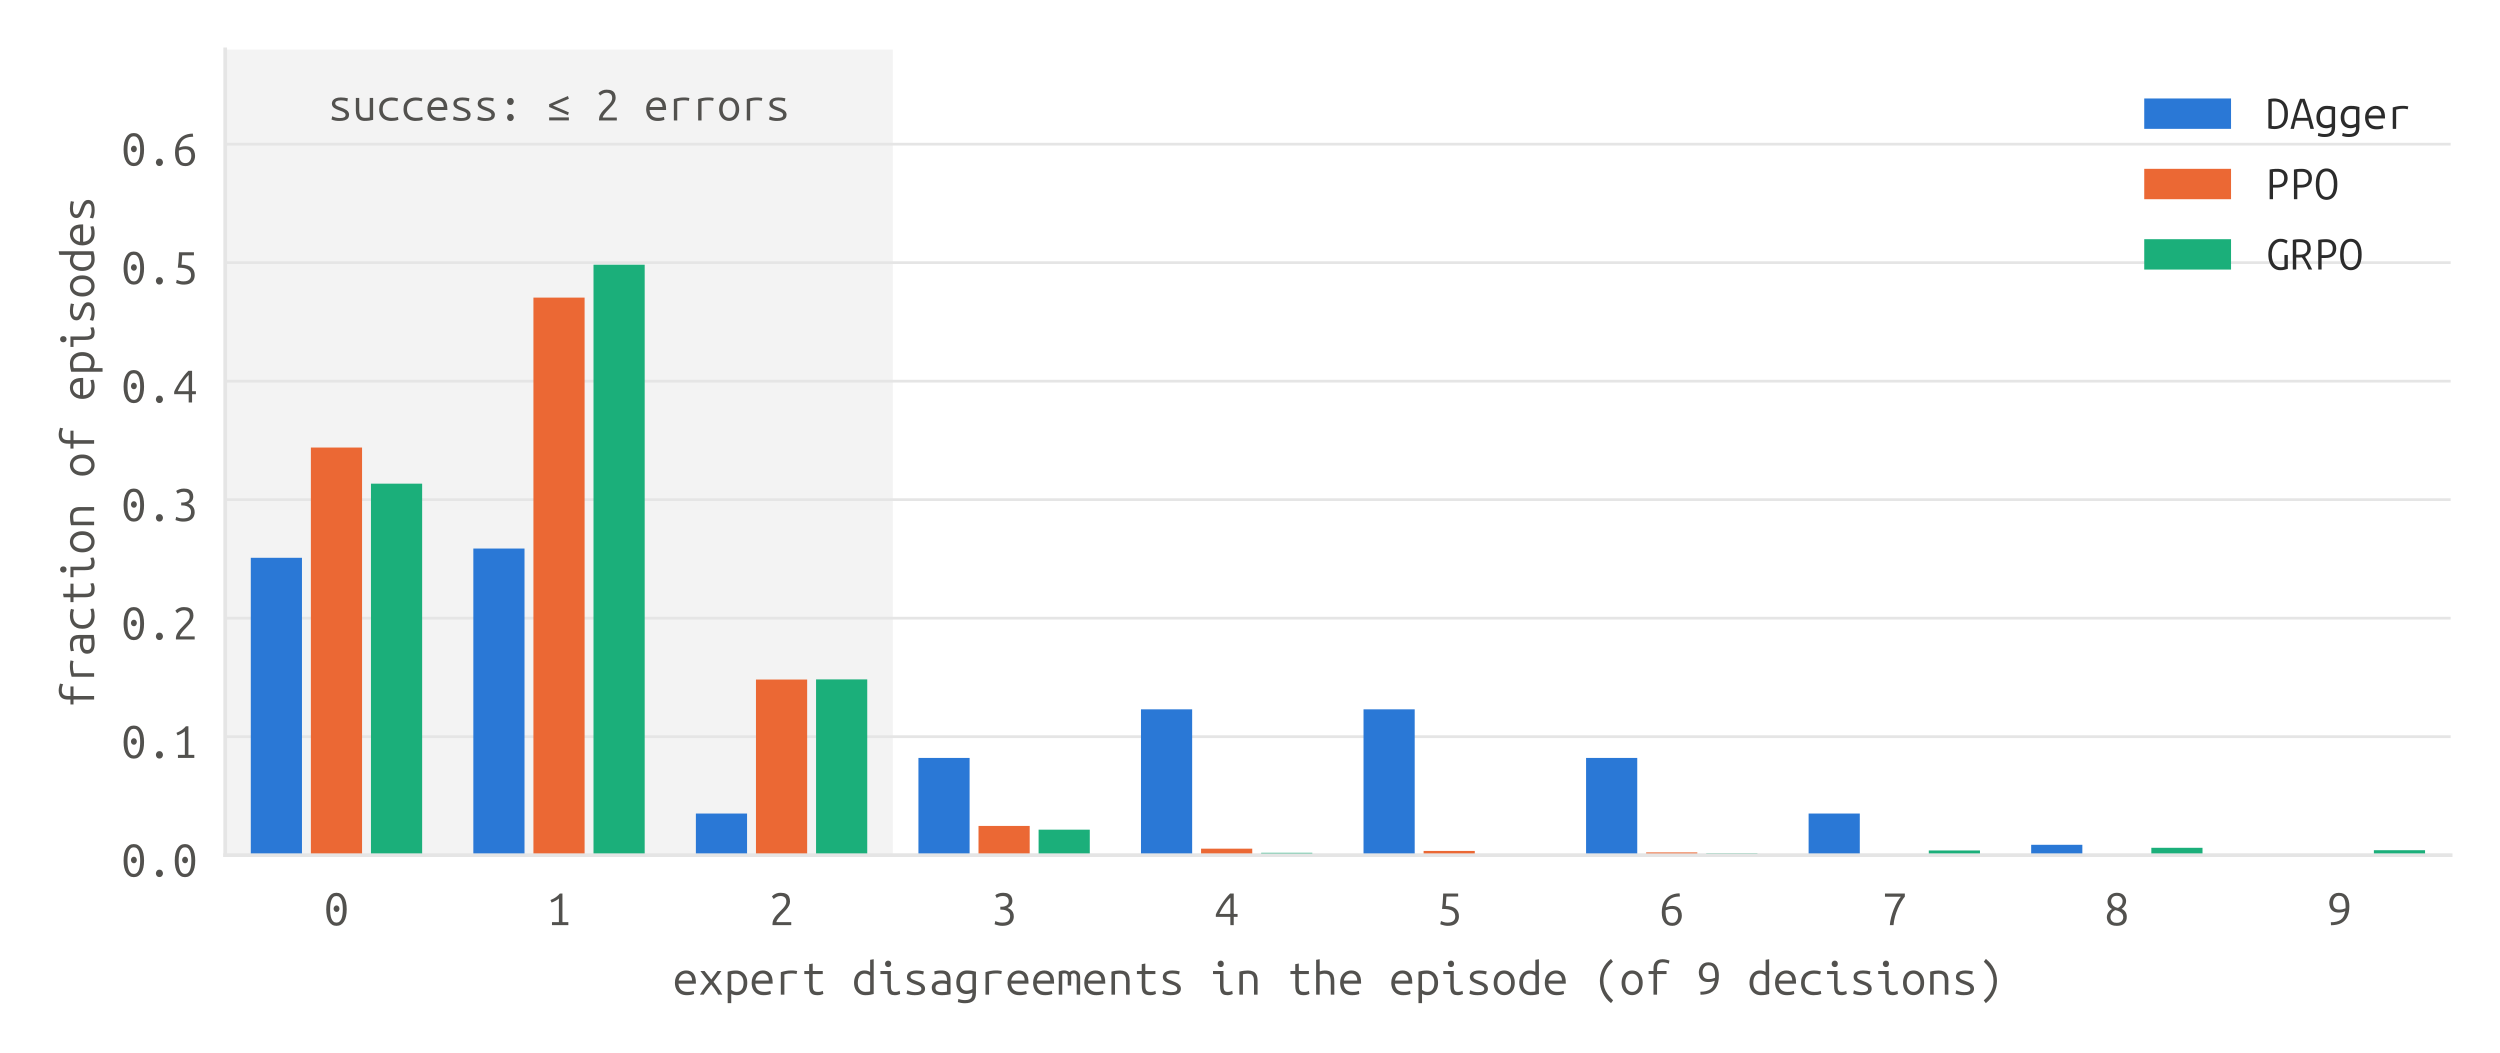
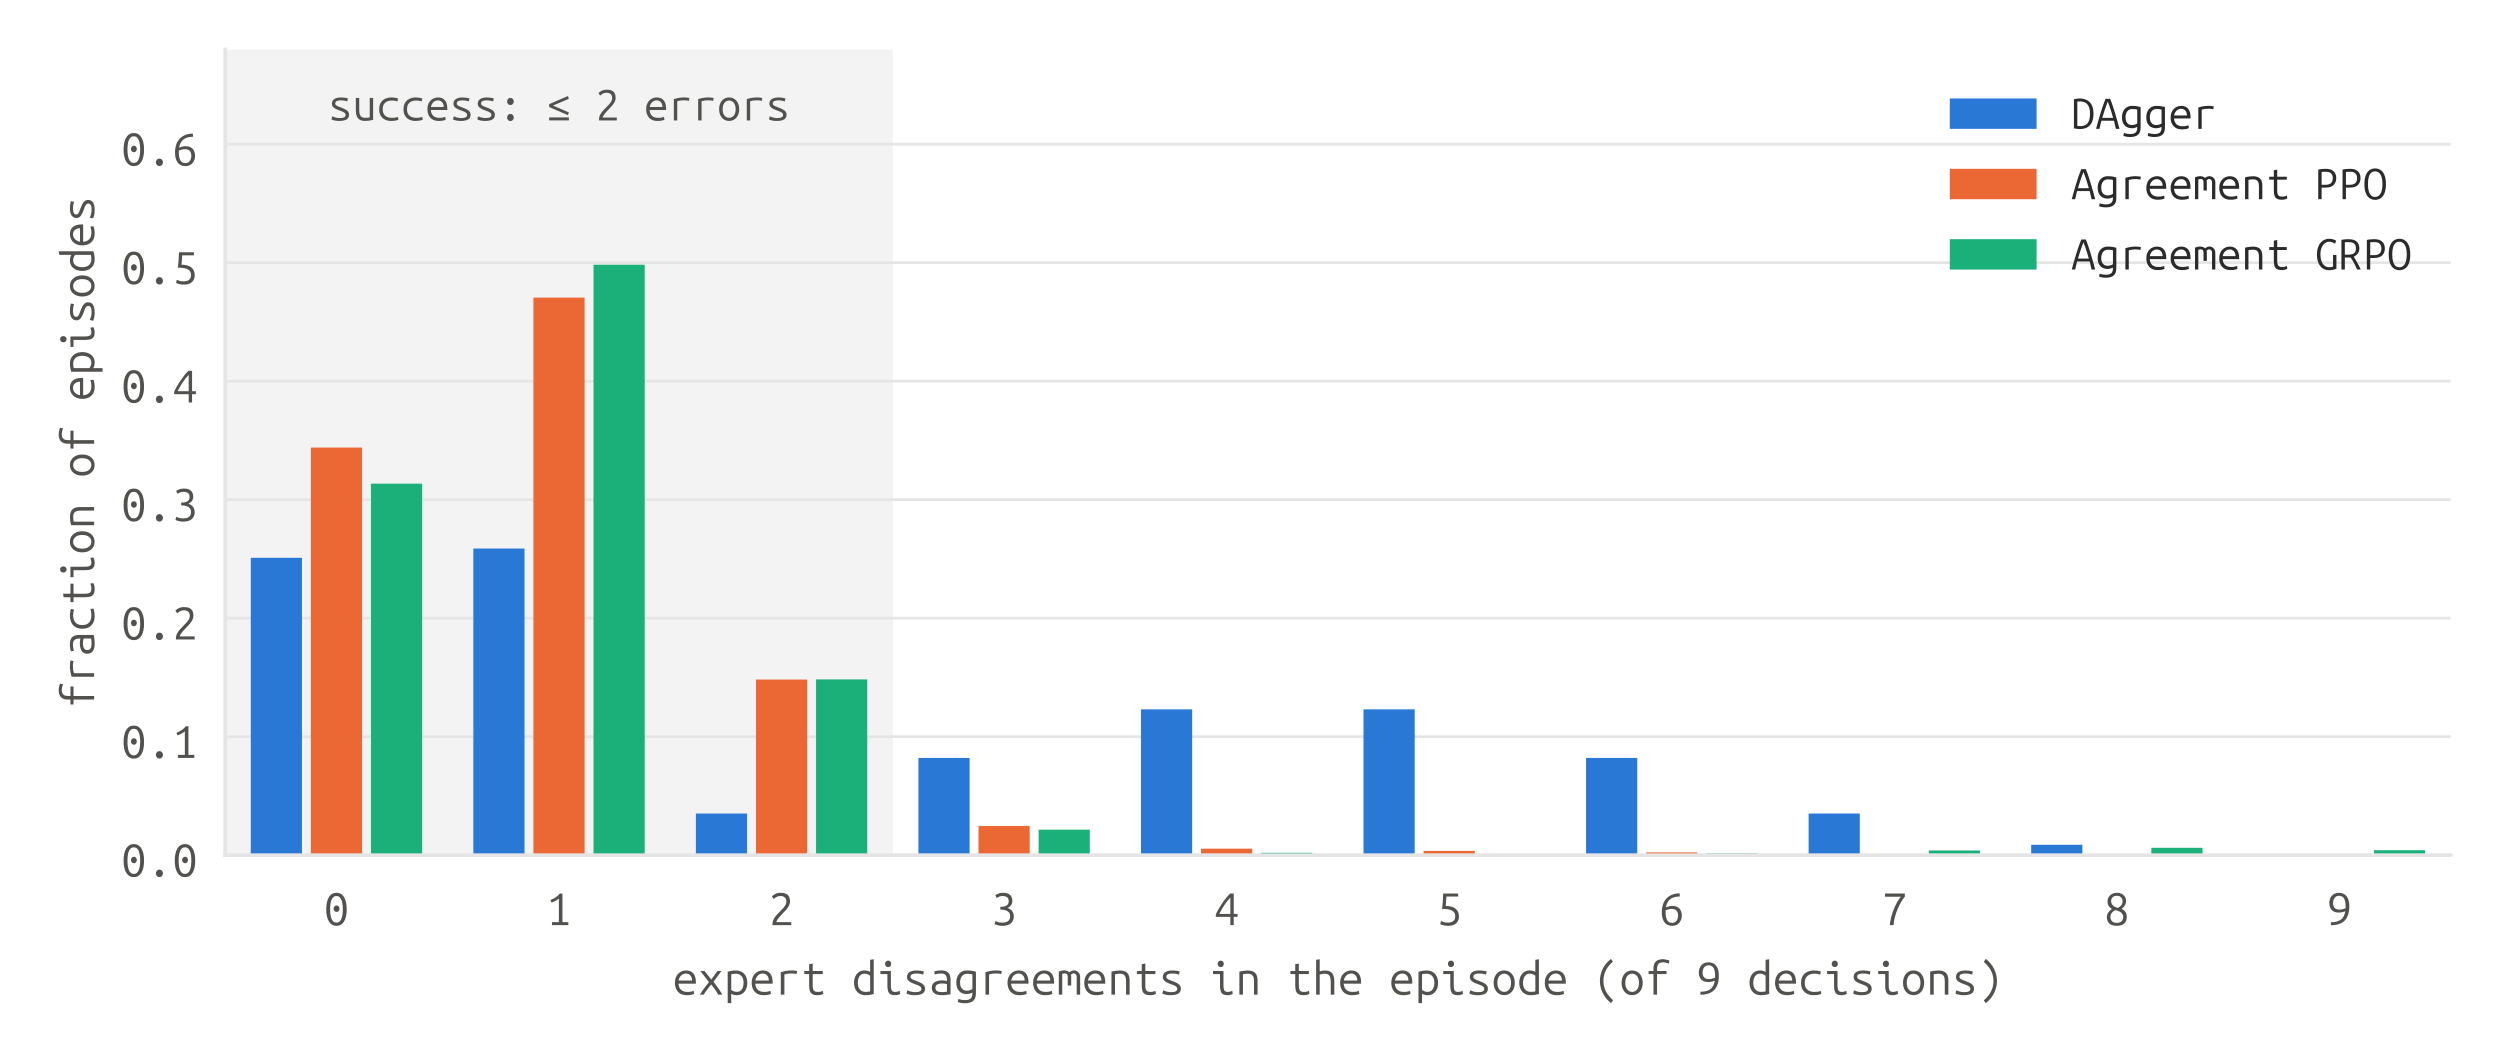
<svg xmlns="http://www.w3.org/2000/svg" xmlns:xlink="http://www.w3.org/1999/xlink" width="547.2pt" height="230.4pt" viewBox="0 0 547.2 230.4" version="1.1">
  <defs>
    <style type="text/css">*{stroke-linejoin: round; stroke-linecap: butt}</style>
  </defs>
  <g id="figure_1">
    <g id="patch_1">
      <path d="M 0 230.4  L 547.2 230.4  L 547.2 0  L 0 0  L 0 230.4  z " style="fill: none; opacity: 0" />
    </g>
    <g id="axes_1">
      <g id="patch_2">
        <path d="M 49.29 187.18  L 536.4 187.18  L 536.4 10.8  L 49.29 10.8  L 49.29 187.18  z " style="fill: none" />
      </g>
      <g id="patch_3">
        <path d="M 49.29 187.18  L 195.423 187.18  L 195.423 10.8  L 49.29 10.8  z " clip-path="url(#pb70eb3959d)" style="fill: #e5e5e5; opacity: 0.45" />
      </g>
      <g id="matplotlib.axis_1">
        <g id="xtick_1">
          <g id="line2d_1" />
          <g id="text_1">
            <g style="fill: #52514e" transform="translate(70.8455 202.5) scale(0.1 -0.1)">
              <defs>
                <path id="UbuntuMono-Regular-13" d="M 1792 -96  Q 1120 -96 739 512  Q 358 1120 358 2221  Q 358 3322 736 3930  Q 1114 4538 1792 4538  Q 2477 4538 2851 3930  Q 3226 3322 3226 2221  Q 3226 1120 2851 512  Q 2477 -96 1792 -96  z M 1792 358  Q 2054 358 2227 512  Q 2400 666 2499 928  Q 2598 1190 2640 1526  Q 2682 1862 2682 2221  Q 2682 2586 2640 2918  Q 2598 3251 2499 3513  Q 2400 3776 2227 3929  Q 2054 4083 1792 4083  Q 1530 4083 1357 3929  Q 1184 3776 1085 3513  Q 986 3251 944 2918  Q 902 2586 902 2221  Q 902 1862 944 1526  Q 986 1190 1085 928  Q 1184 666 1357 512  Q 1530 358 1792 358  z M 1805 1850  Q 1626 1850 1507 1987  Q 1389 2125 1389 2304  Q 1389 2483 1507 2624  Q 1626 2765 1805 2765  Q 1990 2765 2102 2624  Q 2214 2483 2214 2304  Q 2214 2125 2102 1987  Q 1990 1850 1805 1850  z " transform="scale(0.015625)" />
              </defs>
              <use xlink:href="#UbuntuMono-Regular-13" />
            </g>
          </g>
        </g>
        <g id="xtick_2">
          <g id="line2d_2" />
          <g id="text_2">
            <g style="fill: #52514e" transform="translate(119.5565 202.5) scale(0.1 -0.1)">
              <defs>
                <path id="UbuntuMono-Regular-14" d="M 806 0  L 806 429  L 1773 429  L 1773 3731  Q 1632 3590 1341 3430  Q 1050 3270 749 3162  L 595 3520  Q 845 3616 1069 3741  Q 1293 3866 1504 4035  Q 1715 4205 1914 4435  L 2272 4435  L 2272 429  L 3098 429  L 3098 0  L 806 0  z " transform="scale(0.015625)" />
              </defs>
              <use xlink:href="#UbuntuMono-Regular-14" />
            </g>
          </g>
        </g>
        <g id="xtick_3">
          <g id="line2d_3" />
          <g id="text_3">
            <g style="fill: #52514e" transform="translate(168.2675 202.5) scale(0.1 -0.1)">
              <defs>
                <path id="UbuntuMono-Regular-15" d="M 525 0  Q 525 32 521 48  Q 518 64 518 102  Q 518 499 684 825  Q 851 1152 1110 1433  Q 1370 1715 1632 1978  Q 1850 2195 2038 2403  Q 2227 2611 2345 2832  Q 2464 3053 2464 3309  Q 2464 3725 2227 3904  Q 1990 4083 1658 4083  Q 1376 4083 1171 3987  Q 966 3891 848 3792  Q 730 3693 691 3667  L 442 4026  Q 486 4083 643 4208  Q 800 4333 1053 4435  Q 1306 4538 1632 4538  Q 2125 4538 2419 4394  Q 2714 4250 2845 3978  Q 2976 3706 2976 3315  Q 2976 3014 2825 2726  Q 2675 2438 2435 2163  Q 2195 1888 1933 1619  Q 1818 1504 1667 1344  Q 1517 1184 1382 1014  Q 1248 845 1158 691  Q 1069 538 1069 429  L 3149 429  L 3149 0  L 525 0  z " transform="scale(0.015625)" />
              </defs>
              <use xlink:href="#UbuntuMono-Regular-15" />
            </g>
          </g>
        </g>
        <g id="xtick_4">
          <g id="line2d_4" />
          <g id="text_4">
            <g style="fill: #52514e" transform="translate(216.9785 202.5) scale(0.1 -0.1)">
              <defs>
                <path id="UbuntuMono-Regular-16" d="M 1530 -96  Q 1306 -96 1078 -51  Q 851 -6 684 48  Q 518 102 461 128  L 557 576  Q 666 531 909 444  Q 1152 358 1517 358  Q 2125 358 2381 595  Q 2637 832 2637 1242  Q 2637 1594 2454 1798  Q 2272 2003 1984 2089  Q 1696 2176 1376 2176  L 1261 2176  L 1261 2579  L 1434 2579  Q 1658 2579 1891 2643  Q 2125 2707 2281 2876  Q 2438 3046 2438 3366  Q 2438 3635 2323 3792  Q 2208 3949 2019 4016  Q 1830 4083 1619 4083  Q 1299 4083 1097 3993  Q 896 3904 749 3814  L 557 4205  Q 691 4314 988 4426  Q 1286 4538 1651 4538  Q 2112 4538 2397 4390  Q 2682 4243 2816 3987  Q 2950 3731 2950 3405  Q 2950 3034 2755 2784  Q 2560 2534 2266 2406  Q 2496 2349 2697 2198  Q 2899 2048 3024 1808  Q 3149 1568 3149 1229  Q 3149 851 2979 550  Q 2810 250 2454 77  Q 2099 -96 1530 -96  z " transform="scale(0.015625)" />
              </defs>
              <use xlink:href="#UbuntuMono-Regular-16" />
            </g>
          </g>
        </g>
        <g id="xtick_5">
          <g id="line2d_5" />
          <g id="text_5">
            <g style="fill: #52514e" transform="translate(265.6895 202.5) scale(0.1 -0.1)">
              <defs>
                <path id="UbuntuMono-Regular-17" d="M 2310 0  L 2310 1158  L 275 1158  L 275 1491  Q 390 1773 601 2150  Q 813 2528 1081 2937  Q 1350 3347 1657 3737  Q 1965 4128 2278 4435  L 2784 4435  L 2784 1574  L 3322 1574  L 3322 1158  L 2784 1158  L 2784 0  L 2310 0  z M 768 1574  L 2310 1574  L 2310 3859  Q 2022 3565 1737 3184  Q 1453 2803 1203 2387  Q 954 1971 768 1574  z " transform="scale(0.015625)" />
              </defs>
              <use xlink:href="#UbuntuMono-Regular-17" />
            </g>
          </g>
        </g>
        <g id="xtick_6">
          <g id="line2d_6" />
          <g id="text_6">
            <g style="fill: #52514e" transform="translate(314.4005 202.5) scale(0.1 -0.1)">
              <defs>
                <path id="UbuntuMono-Regular-18" d="M 1594 -96  Q 1376 -96 1155 -51  Q 934 -6 771 48  Q 608 102 544 134  L 640 582  Q 736 538 979 448  Q 1222 358 1581 358  Q 1971 358 2204 473  Q 2438 589 2540 781  Q 2643 973 2643 1203  Q 2643 1466 2553 1667  Q 2464 1869 2256 2003  Q 2048 2138 1686 2208  Q 1325 2278 787 2278  Q 845 2707 873 3049  Q 902 3392 918 3721  Q 934 4051 947 4435  L 3046 4435  L 3046 4006  L 1402 4006  Q 1395 3917 1382 3741  Q 1370 3565 1357 3363  Q 1344 3162 1328 2982  Q 1312 2803 1299 2701  Q 2291 2669 2723 2281  Q 3155 1894 3155 1235  Q 3155 851 2995 550  Q 2835 250 2492 77  Q 2150 -96 1594 -96  z " transform="scale(0.015625)" />
              </defs>
              <use xlink:href="#UbuntuMono-Regular-18" />
            </g>
          </g>
        </g>
        <g id="xtick_7">
          <g id="line2d_7" />
          <g id="text_7">
            <g style="fill: #52514e" transform="translate(363.1115 202.5) scale(0.1 -0.1)">
              <defs>
                <path id="UbuntuMono-Regular-19" d="M 1856 -96  Q 1133 -96 765 413  Q 397 922 397 1773  Q 397 2637 697 3229  Q 998 3821 1555 4134  Q 2112 4448 2886 4461  L 2938 4026  Q 2400 4019 1997 3868  Q 1594 3718 1338 3388  Q 1082 3059 966 2496  Q 1146 2573 1376 2633  Q 1606 2694 1869 2694  Q 2368 2694 2662 2499  Q 2957 2304 3081 1993  Q 3206 1683 3206 1331  Q 3206 1094 3129 844  Q 3053 595 2886 380  Q 2720 166 2467 35  Q 2214 -96 1856 -96  z M 1856 326  Q 2163 326 2342 486  Q 2522 646 2602 876  Q 2682 1107 2682 1318  Q 2682 1786 2467 2029  Q 2253 2272 1818 2272  Q 1568 2272 1363 2224  Q 1158 2176 934 2086  Q 928 2016 928 1939  Q 928 1862 928 1792  Q 928 1395 1008 1059  Q 1088 723 1289 524  Q 1491 326 1856 326  z " transform="scale(0.015625)" />
              </defs>
              <use xlink:href="#UbuntuMono-Regular-19" />
            </g>
          </g>
        </g>
        <g id="xtick_8">
          <g id="line2d_8" />
          <g id="text_8">
            <g style="fill: #52514e" transform="translate(411.8225 202.5) scale(0.1 -0.1)">
              <defs>
                <path id="UbuntuMono-Regular-1a" d="M 1165 0  Q 1203 531 1353 1110  Q 1504 1690 1725 2243  Q 1946 2797 2205 3251  Q 2464 3706 2720 3987  L 486 3987  L 486 4435  L 3270 4435  L 3270 3994  Q 3046 3738 2790 3312  Q 2534 2886 2297 2345  Q 2061 1805 1894 1203  Q 1728 602 1683 0  L 1165 0  z " transform="scale(0.015625)" />
              </defs>
              <use xlink:href="#UbuntuMono-Regular-1a" />
            </g>
          </g>
        </g>
        <g id="xtick_9">
          <g id="line2d_9" />
          <g id="text_9">
            <g style="fill: #52514e" transform="translate(460.5335 202.5) scale(0.1 -0.1)">
              <defs>
                <path id="UbuntuMono-Regular-1b" d="M 1792 -96  Q 1350 -96 1075 19  Q 800 134 653 320  Q 506 506 448 717  Q 390 928 390 1120  Q 390 1382 496 1600  Q 602 1818 768 1987  Q 934 2157 1114 2266  Q 800 2432 643 2704  Q 486 2976 486 3347  Q 486 3597 585 3814  Q 685 4032 857 4192  Q 1030 4352 1270 4445  Q 1510 4538 1786 4538  Q 2163 4538 2412 4422  Q 2662 4307 2812 4128  Q 2963 3949 3027 3750  Q 3091 3552 3091 3386  Q 3091 3123 2995 2912  Q 2899 2701 2755 2544  Q 2611 2387 2458 2285  Q 2822 2125 3004 1843  Q 3187 1562 3187 1152  Q 3187 858 3097 624  Q 3008 390 2829 230  Q 2650 70 2390 -13  Q 2131 -96 1792 -96  z M 1792 326  Q 2112 326 2310 441  Q 2509 557 2598 736  Q 2688 915 2688 1101  Q 2688 1395 2544 1596  Q 2400 1798 2147 1923  Q 1894 2048 1555 2106  Q 1242 1946 1069 1699  Q 896 1453 896 1082  Q 896 947 969 768  Q 1043 589 1238 457  Q 1434 326 1792 326  z M 1952 2419  Q 2234 2573 2416 2793  Q 2598 3014 2598 3411  Q 2598 3526 2524 3692  Q 2451 3859 2275 3987  Q 2099 4115 1792 4115  Q 1485 4115 1309 3993  Q 1133 3872 1059 3702  Q 986 3533 986 3386  Q 986 3187 1085 2988  Q 1184 2790 1395 2636  Q 1606 2483 1952 2419  z " transform="scale(0.015625)" />
              </defs>
              <use xlink:href="#UbuntuMono-Regular-1b" />
            </g>
          </g>
        </g>
        <g id="xtick_10">
          <g id="line2d_10" />
          <g id="text_10">
            <g style="fill: #52514e" transform="translate(509.2445 202.5) scale(0.1 -0.1)">
              <defs>
                <path id="UbuntuMono-Regular-1c" d="M 614 -13  L 595 410  Q 1466 403 1971 752  Q 2477 1101 2618 1958  Q 2438 1875 2208 1820  Q 1978 1766 1715 1766  Q 1216 1766 925 1958  Q 634 2150 506 2457  Q 378 2765 378 3117  Q 378 3354 454 3603  Q 531 3853 691 4064  Q 851 4275 1107 4403  Q 1363 4531 1722 4531  Q 2451 4531 2819 4035  Q 3187 3539 3187 2669  Q 3187 1786 2908 1190  Q 2630 595 2060 294  Q 1491 -6 614 -13  z M 1760 2182  Q 2016 2182 2224 2227  Q 2432 2272 2650 2362  Q 2662 2438 2662 2499  Q 2662 2560 2662 2630  Q 2662 3046 2585 3379  Q 2509 3712 2307 3910  Q 2106 4109 1728 4109  Q 1427 4109 1244 3949  Q 1062 3789 982 3561  Q 902 3334 902 3130  Q 902 2662 1116 2422  Q 1331 2182 1760 2182  z " transform="scale(0.015625)" />
              </defs>
              <use xlink:href="#UbuntuMono-Regular-1c" />
            </g>
          </g>
        </g>
        <g id="text_11">
          <g style="fill: #52514e" transform="translate(147.245 217.71) scale(0.1 -0.1)">
            <defs>
              <path id="UbuntuMono-Regular-48" d="M 1997 -77  Q 1414 -77 1040 156  Q 666 390 486 787  Q 307 1184 307 1658  Q 307 2099 441 2425  Q 576 2752 803 2966  Q 1030 3181 1305 3286  Q 1581 3392 1869 3392  Q 2515 3392 2880 2979  Q 3245 2566 3245 1709  Q 3245 1683 3245 1632  Q 3245 1581 3245 1536  L 806 1536  Q 858 966 1174 675  Q 1491 384 2074 384  Q 2400 384 2617 435  Q 2835 486 2931 531  L 3002 109  Q 2925 51 2640 -13  Q 2355 -77 1997 -77  z M 826 1978  L 2714 1978  Q 2714 2291 2602 2508  Q 2490 2726 2298 2844  Q 2106 2963 1856 2963  Q 1568 2963 1347 2819  Q 1126 2675 992 2448  Q 858 2221 826 1978  z " transform="scale(0.015625)" />
              <path id="UbuntuMono-Regular-5b" d="M 224 0  Q 390 294 601 595  Q 813 896 1043 1187  Q 1274 1478 1491 1754  L 288 3315  L 877 3315  L 1818 2118  L 2682 3315  L 3238 3315  L 2131 1798  Q 2349 1517 2566 1222  Q 2784 928 2992 621  Q 3200 314 3366 0  L 2784 0  Q 2701 179 2541 425  Q 2381 672 2189 937  Q 1997 1203 1811 1427  Q 1626 1210 1418 941  Q 1210 672 1030 422  Q 851 173 755 0  L 224 0  z " transform="scale(0.015625)" />
              <path id="UbuntuMono-Regular-53" d="M 531 -1184  L 531 3213  Q 710 3264 998 3325  Q 1286 3386 1696 3386  Q 2163 3386 2518 3178  Q 2874 2970 3075 2579  Q 3277 2189 3277 1651  Q 3277 1152 3101 761  Q 2925 371 2598 147  Q 2272 -77 1824 -77  Q 1530 -77 1322 -6  Q 1114 64 1030 141  L 1030 -1184  L 531 -1184  z M 1786 390  Q 2131 390 2345 560  Q 2560 730 2659 1018  Q 2758 1306 2758 1658  Q 2758 2278 2457 2604  Q 2157 2931 1702 2931  Q 1414 2931 1260 2905  Q 1107 2880 1030 2848  L 1030 672  Q 1139 570 1353 480  Q 1568 390 1786 390  z " transform="scale(0.015625)" />
              <path id="UbuntuMono-Regular-55" d="M 806 0  L 806 3149  Q 1171 3264 1539 3328  Q 1907 3392 2253 3392  Q 2419 3392 2547 3385  Q 2675 3379 2803 3360  Q 2931 3341 3098 3309  L 3008 2880  Q 2848 2925 2729 2944  Q 2611 2963 2499 2966  Q 2387 2970 2240 2970  Q 2003 2970 1769 2938  Q 1536 2906 1306 2835  L 1306 0  L 806 0  z " transform="scale(0.015625)" />
              <path id="UbuntuMono-Regular-57" d="M 2387 -77  Q 1869 -77 1613 92  Q 1357 262 1273 569  Q 1190 877 1190 1286  L 1190 2886  L 512 2886  L 512 3315  L 1190 3315  L 1190 4269  L 1690 4358  L 1690 3315  L 3098 3315  L 3098 2886  L 1690 2886  L 1690 1280  Q 1690 928 1760 733  Q 1830 538 1993 461  Q 2157 384 2432 384  Q 2688 384 2838 432  Q 2989 480 3104 531  L 3181 109  Q 3130 83 2925 3  Q 2720 -77 2387 -77  z " transform="scale(0.015625)" />
              <path id="UbuntuMono-Regular-3" transform="scale(0.015625)" />
              <path id="UbuntuMono-Regular-47" d="M 1901 -77  Q 1440 -77 1081 134  Q 723 346 518 736  Q 314 1126 314 1664  Q 314 2170 493 2557  Q 672 2944 998 3168  Q 1325 3392 1766 3392  Q 2054 3392 2262 3321  Q 2470 3251 2566 3181  L 2566 4877  L 3066 4966  L 3066 96  Q 2893 45 2605 -16  Q 2317 -77 1901 -77  z M 1894 390  Q 2150 390 2326 412  Q 2502 435 2566 461  L 2566 2650  Q 2464 2752 2253 2845  Q 2042 2938 1811 2938  Q 1466 2938 1251 2765  Q 1037 2592 937 2301  Q 838 2010 838 1651  Q 838 1030 1142 710  Q 1446 390 1894 390  z " transform="scale(0.015625)" />
              <path id="UbuntuMono-Regular-4c" d="M 2445 -77  Q 2035 -77 1808 70  Q 1581 218 1491 509  Q 1402 800 1402 1248  L 1402 2886  L 422 2886  L 422 3315  L 1888 3315  L 1888 1280  Q 1888 915 1955 720  Q 2022 525 2153 454  Q 2285 384 2464 384  Q 2694 384 2870 441  Q 3046 499 3117 538  L 3187 102  Q 3174 90 3068 45  Q 2963 0 2800 -38  Q 2637 -77 2445 -77  z M 1504 3859  Q 1325 3859 1197 3984  Q 1069 4109 1069 4314  Q 1069 4525 1197 4646  Q 1325 4768 1504 4768  Q 1690 4768 1811 4646  Q 1933 4525 1933 4314  Q 1933 4109 1811 3984  Q 1690 3859 1504 3859  z " transform="scale(0.015625)" />
              <path id="UbuntuMono-Regular-56" d="M 1658 -77  Q 1344 -77 1062 -29  Q 781 19 499 141  L 608 614  Q 858 493 1136 422  Q 1414 352 1734 352  Q 2157 352 2368 464  Q 2579 576 2579 813  Q 2579 986 2448 1104  Q 2317 1222 2109 1312  Q 1901 1402 1664 1478  Q 1466 1549 1267 1635  Q 1069 1722 909 1834  Q 749 1946 653 2106  Q 557 2266 557 2483  Q 557 2746 701 2950  Q 845 3155 1139 3273  Q 1434 3392 1882 3392  Q 2144 3392 2432 3353  Q 2720 3315 2918 3264  L 2829 2797  Q 2752 2848 2595 2883  Q 2438 2918 2252 2940  Q 2067 2963 1888 2963  Q 1478 2963 1264 2854  Q 1050 2746 1050 2490  Q 1050 2355 1158 2256  Q 1267 2157 1446 2083  Q 1626 2010 1837 1933  Q 2054 1850 2275 1757  Q 2496 1664 2681 1542  Q 2867 1421 2979 1251  Q 3091 1082 3091 851  Q 3091 544 2934 336  Q 2778 128 2461 25  Q 2144 -77 1658 -77  z " transform="scale(0.015625)" />
              <path id="UbuntuMono-Regular-44" d="M 1882 -77  Q 1626 -77 1373 -35  Q 1120 6 912 121  Q 704 237 576 445  Q 448 653 448 979  Q 448 1357 659 1581  Q 870 1805 1196 1904  Q 1523 2003 1869 2003  Q 2054 2003 2230 1980  Q 2406 1958 2573 1920  L 2573 2099  Q 2573 2310 2512 2508  Q 2451 2707 2275 2835  Q 2099 2963 1754 2963  Q 1434 2963 1200 2915  Q 966 2867 858 2822  L 800 3251  Q 909 3302 1184 3347  Q 1459 3392 1786 3392  Q 2272 3392 2553 3232  Q 2835 3072 2956 2793  Q 3078 2515 3078 2150  L 3078 51  Q 2861 13 2534 -32  Q 2208 -77 1882 -77  z M 1843 358  Q 2086 358 2275 377  Q 2464 397 2573 422  L 2573 1472  Q 2458 1510 2282 1539  Q 2106 1568 1907 1568  Q 1683 1568 1465 1517  Q 1248 1466 1107 1338  Q 966 1210 966 979  Q 966 627 1200 492  Q 1434 358 1843 358  z " transform="scale(0.015625)" />
              <path id="UbuntuMono-Regular-4a" d="M 1517 -1203  Q 1203 -1203 944 -1155  Q 685 -1107 512 -1043  L 595 -595  Q 781 -672 1021 -717  Q 1261 -762 1530 -762  Q 1882 -762 2109 -669  Q 2336 -576 2445 -368  Q 2554 -160 2554 179  L 2554 288  Q 2477 243 2249 166  Q 2022 90 1722 90  Q 1350 90 1024 259  Q 698 429 499 790  Q 301 1152 301 1715  Q 301 2176 473 2557  Q 646 2938 982 3165  Q 1318 3392 1798 3392  Q 2259 3392 2572 3328  Q 2886 3264 3053 3213  L 3053 211  Q 3053 -544 2665 -873  Q 2278 -1203 1517 -1203  z M 1734 557  Q 1978 557 2202 627  Q 2426 698 2554 794  L 2554 2835  Q 2470 2867 2294 2896  Q 2118 2925 1818 2925  Q 1344 2925 1085 2585  Q 826 2246 826 1709  Q 826 1299 960 1043  Q 1094 787 1302 672  Q 1510 557 1734 557  z " transform="scale(0.015625)" />
              <path id="UbuntuMono-Regular-50" d="M 320 0  L 320 3232  Q 512 3315 694 3356  Q 877 3398 1056 3398  Q 1280 3398 1472 3334  Q 1664 3270 1798 3130  Q 1965 3264 2131 3331  Q 2298 3398 2464 3398  Q 2650 3398 2845 3296  Q 3040 3194 3177 2989  Q 3315 2784 3315 2477  L 3315 0  L 2829 0  L 2829 2477  Q 2829 2624 2774 2739  Q 2720 2854 2621 2918  Q 2522 2982 2394 2982  Q 2304 2982 2205 2928  Q 2106 2874 2016 2765  Q 2042 2701 2051 2630  Q 2061 2560 2061 2490  L 2061 1280  L 1574 1280  L 1574 2470  Q 1574 2694 1488 2838  Q 1402 2982 1152 2982  Q 1082 2982 995 2963  Q 909 2944 806 2912  L 806 0  L 320 0  z " transform="scale(0.015625)" />
              <path id="UbuntuMono-Regular-51" d="M 531 0  L 531 3226  Q 870 3315 1184 3350  Q 1498 3386 1734 3386  Q 2150 3386 2451 3248  Q 2752 3110 2915 2800  Q 3078 2490 3078 1965  L 3078 0  L 2579 0  L 2579 1862  Q 2579 2323 2464 2550  Q 2349 2778 2153 2854  Q 1958 2931 1715 2931  Q 1555 2931 1376 2912  Q 1197 2893 1030 2861  L 1030 0  L 531 0  z " transform="scale(0.015625)" />
              <path id="UbuntuMono-Regular-4b" d="M 531 0  L 531 4877  L 1030 4966  L 1030 3258  Q 1197 3322 1382 3354  Q 1568 3386 1754 3386  Q 2266 3386 2554 3197  Q 2842 3008 2960 2665  Q 3078 2323 3078 1869  L 3078 0  L 2579 0  L 2579 1734  Q 2579 2182 2499 2441  Q 2419 2701 2230 2816  Q 2042 2931 1709 2931  Q 1510 2931 1312 2886  Q 1114 2842 1030 2810  L 1030 0  L 531 0  z " transform="scale(0.015625)" />
              <path id="UbuntuMono-Regular-52" d="M 1779 -70  Q 1357 -70 1027 144  Q 698 358 506 745  Q 314 1133 314 1658  Q 314 2182 502 2569  Q 691 2957 1024 3174  Q 1357 3392 1779 3392  Q 2214 3392 2550 3174  Q 2886 2957 3078 2569  Q 3270 2182 3270 1658  Q 3270 1133 3078 745  Q 2886 358 2550 144  Q 2214 -70 1779 -70  z M 1786 390  Q 2221 390 2486 726  Q 2752 1062 2752 1658  Q 2752 2253 2483 2595  Q 2214 2938 1779 2938  Q 1357 2938 1094 2595  Q 832 2253 832 1658  Q 832 1062 1101 726  Q 1370 390 1786 390  z " transform="scale(0.015625)" />
              <path id="UbuntuMono-Regular-b" d="M 2413 -1190  Q 1638 -570 1248 246  Q 858 1062 858 1926  Q 858 2784 1248 3593  Q 1638 4403 2406 5005  L 2682 4608  Q 2022 4070 1686 3388  Q 1350 2707 1350 1939  Q 1350 1427 1488 972  Q 1626 518 1926 89  Q 2227 -339 2707 -794  L 2413 -1190  z " transform="scale(0.015625)" />
              <path id="UbuntuMono-Regular-49" d="M 1197 0  L 1197 2886  L 512 2886  L 512 3315  L 1197 3315  L 1197 3648  Q 1197 4154 1373 4438  Q 1549 4723 1837 4844  Q 2125 4966 2451 4966  Q 2707 4966 2960 4908  Q 3213 4851 3437 4781  L 3341 4333  Q 3187 4422 2950 4476  Q 2714 4531 2464 4531  Q 2259 4531 2083 4451  Q 1907 4371 1801 4179  Q 1696 3987 1696 3648  L 1696 3315  L 3027 3315  L 3027 2886  L 1696 2886  L 1696 0  L 1197 0  z " transform="scale(0.015625)" />
              <path id="UbuntuMono-Regular-46" d="M 2131 -77  Q 1645 -77 1245 108  Q 845 294 605 675  Q 365 1056 365 1651  Q 365 2125 515 2457  Q 666 2790 925 2995  Q 1184 3200 1507 3296  Q 1830 3392 2170 3392  Q 2394 3392 2634 3360  Q 2874 3328 3149 3245  L 3034 2803  Q 2771 2899 2566 2918  Q 2362 2938 2182 2938  Q 1862 2938 1564 2816  Q 1267 2694 1075 2416  Q 883 2138 883 1651  Q 883 1197 1062 918  Q 1242 640 1542 512  Q 1843 384 2208 384  Q 2445 384 2653 406  Q 2861 429 3130 525  L 3200 102  Q 2938 0 2678 -38  Q 2419 -77 2131 -77  z " transform="scale(0.015625)" />
              <path id="UbuntuMono-Regular-c" d="M 1158 -1190  L 870 -794  Q 1536 -243 1885 441  Q 2234 1126 2234 1888  Q 2234 2406 2096 2854  Q 1958 3302 1660 3731  Q 1363 4160 877 4608  L 1165 5005  Q 1946 4384 2333 3574  Q 2720 2765 2720 1907  Q 2720 1050 2323 234  Q 1926 -582 1158 -1190  z " transform="scale(0.015625)" />
            </defs>
            <use xlink:href="#UbuntuMono-Regular-48" />
            <use xlink:href="#UbuntuMono-Regular-5b" transform="translate(56 0)" />
            <use xlink:href="#UbuntuMono-Regular-53" transform="translate(112 0)" />
            <use xlink:href="#UbuntuMono-Regular-48" transform="translate(168 0)" />
            <use xlink:href="#UbuntuMono-Regular-55" transform="translate(224 0)" />
            <use xlink:href="#UbuntuMono-Regular-57" transform="translate(280 0)" />
            <use xlink:href="#UbuntuMono-Regular-3" transform="translate(336 0)" />
            <use xlink:href="#UbuntuMono-Regular-47" transform="translate(392 0)" />
            <use xlink:href="#UbuntuMono-Regular-4c" transform="translate(448 0)" />
            <use xlink:href="#UbuntuMono-Regular-56" transform="translate(504 0)" />
            <use xlink:href="#UbuntuMono-Regular-44" transform="translate(560 0)" />
            <use xlink:href="#UbuntuMono-Regular-4a" transform="translate(616 0)" />
            <use xlink:href="#UbuntuMono-Regular-55" transform="translate(672 0)" />
            <use xlink:href="#UbuntuMono-Regular-48" transform="translate(728 0)" />
            <use xlink:href="#UbuntuMono-Regular-48" transform="translate(784 0)" />
            <use xlink:href="#UbuntuMono-Regular-50" transform="translate(840 0)" />
            <use xlink:href="#UbuntuMono-Regular-48" transform="translate(896 0)" />
            <use xlink:href="#UbuntuMono-Regular-51" transform="translate(952 0)" />
            <use xlink:href="#UbuntuMono-Regular-57" transform="translate(1008 0)" />
            <use xlink:href="#UbuntuMono-Regular-56" transform="translate(1064 0)" />
            <use xlink:href="#UbuntuMono-Regular-3" transform="translate(1120 0)" />
            <use xlink:href="#UbuntuMono-Regular-4c" transform="translate(1176 0)" />
            <use xlink:href="#UbuntuMono-Regular-51" transform="translate(1232 0)" />
            <use xlink:href="#UbuntuMono-Regular-3" transform="translate(1288 0)" />
            <use xlink:href="#UbuntuMono-Regular-57" transform="translate(1344 0)" />
            <use xlink:href="#UbuntuMono-Regular-4b" transform="translate(1400 0)" />
            <use xlink:href="#UbuntuMono-Regular-48" transform="translate(1456 0)" />
            <use xlink:href="#UbuntuMono-Regular-3" transform="translate(1512 0)" />
            <use xlink:href="#UbuntuMono-Regular-48" transform="translate(1568 0)" />
            <use xlink:href="#UbuntuMono-Regular-53" transform="translate(1624 0)" />
            <use xlink:href="#UbuntuMono-Regular-4c" transform="translate(1680 0)" />
            <use xlink:href="#UbuntuMono-Regular-56" transform="translate(1736 0)" />
            <use xlink:href="#UbuntuMono-Regular-52" transform="translate(1792 0)" />
            <use xlink:href="#UbuntuMono-Regular-47" transform="translate(1848 0)" />
            <use xlink:href="#UbuntuMono-Regular-48" transform="translate(1904 0)" />
            <use xlink:href="#UbuntuMono-Regular-3" transform="translate(1960 0)" />
            <use xlink:href="#UbuntuMono-Regular-b" transform="translate(2016 0)" />
            <use xlink:href="#UbuntuMono-Regular-52" transform="translate(2072 0)" />
            <use xlink:href="#UbuntuMono-Regular-49" transform="translate(2128 0)" />
            <use xlink:href="#UbuntuMono-Regular-3" transform="translate(2184 0)" />
            <use xlink:href="#UbuntuMono-Regular-1c" transform="translate(2240 0)" />
            <use xlink:href="#UbuntuMono-Regular-3" transform="translate(2296 0)" />
            <use xlink:href="#UbuntuMono-Regular-47" transform="translate(2352 0)" />
            <use xlink:href="#UbuntuMono-Regular-48" transform="translate(2408 0)" />
            <use xlink:href="#UbuntuMono-Regular-46" transform="translate(2464 0)" />
            <use xlink:href="#UbuntuMono-Regular-4c" transform="translate(2520 0)" />
            <use xlink:href="#UbuntuMono-Regular-56" transform="translate(2576 0)" />
            <use xlink:href="#UbuntuMono-Regular-4c" transform="translate(2632 0)" />
            <use xlink:href="#UbuntuMono-Regular-52" transform="translate(2688 0)" />
            <use xlink:href="#UbuntuMono-Regular-51" transform="translate(2744 0)" />
            <use xlink:href="#UbuntuMono-Regular-56" transform="translate(2800 0)" />
            <use xlink:href="#UbuntuMono-Regular-c" transform="translate(2856 0)" />
          </g>
        </g>
      </g>
      <g id="matplotlib.axis_2">
        <g id="ytick_1">
          <g id="line2d_11">
            <path d="M 49.29 187.18  L 536.4 187.18  " clip-path="url(#pb70eb3959d)" style="fill: none; stroke: #e5e5e5; stroke-width: 0.6; stroke-linecap: square" />
          </g>
          <g id="line2d_12" />
          <g id="text_12">
            <g style="fill: #52514e" transform="translate(26.49 191.84) scale(0.1 -0.1)">
              <defs>
                <path id="UbuntuMono-Regular-11" d="M 1798 -83  Q 1562 -83 1430 80  Q 1299 243 1299 429  Q 1299 627 1430 790  Q 1562 954 1798 954  Q 2029 954 2160 790  Q 2291 627 2291 429  Q 2291 243 2160 80  Q 2029 -83 1798 -83  z " transform="scale(0.015625)" />
              </defs>
              <use xlink:href="#UbuntuMono-Regular-13" />
              <use xlink:href="#UbuntuMono-Regular-11" transform="translate(56 0)" />
              <use xlink:href="#UbuntuMono-Regular-13" transform="translate(112 0)" />
            </g>
          </g>
        </g>
        <g id="ytick_2">
          <g id="line2d_13">
            <path d="M 49.29 161.242  L 536.4 161.242  " clip-path="url(#pb70eb3959d)" style="fill: none; stroke: #e5e5e5; stroke-width: 0.6; stroke-linecap: square" />
          </g>
          <g id="line2d_14" />
          <g id="text_13">
            <g style="fill: #52514e" transform="translate(26.49 165.9018) scale(0.1 -0.1)">
              <use xlink:href="#UbuntuMono-Regular-13" />
              <use xlink:href="#UbuntuMono-Regular-11" transform="translate(56 0)" />
              <use xlink:href="#UbuntuMono-Regular-14" transform="translate(112 0)" />
            </g>
          </g>
        </g>
        <g id="ytick_3">
          <g id="line2d_15">
            <path d="M 49.29 135.304  L 536.4 135.304  " clip-path="url(#pb70eb3959d)" style="fill: none; stroke: #e5e5e5; stroke-width: 0.6; stroke-linecap: square" />
          </g>
          <g id="line2d_16" />
          <g id="text_14">
            <g style="fill: #52514e" transform="translate(26.49 139.9635) scale(0.1 -0.1)">
              <use xlink:href="#UbuntuMono-Regular-13" />
              <use xlink:href="#UbuntuMono-Regular-11" transform="translate(56 0)" />
              <use xlink:href="#UbuntuMono-Regular-15" transform="translate(112 0)" />
            </g>
          </g>
        </g>
        <g id="ytick_4">
          <g id="line2d_17">
            <path d="M 49.29 109.365  L 536.4 109.365  " clip-path="url(#pb70eb3959d)" style="fill: none; stroke: #e5e5e5; stroke-width: 0.6; stroke-linecap: square" />
          </g>
          <g id="line2d_18" />
          <g id="text_15">
            <g style="fill: #52514e" transform="translate(26.49 114.0253) scale(0.1 -0.1)">
              <use xlink:href="#UbuntuMono-Regular-13" />
              <use xlink:href="#UbuntuMono-Regular-11" transform="translate(56 0)" />
              <use xlink:href="#UbuntuMono-Regular-16" transform="translate(112 0)" />
            </g>
          </g>
        </g>
        <g id="ytick_5">
          <g id="line2d_19">
            <path d="M 49.29 83.427  L 536.4 83.427  " clip-path="url(#pb70eb3959d)" style="fill: none; stroke: #e5e5e5; stroke-width: 0.6; stroke-linecap: square" />
          </g>
          <g id="line2d_20" />
          <g id="text_16">
            <g style="fill: #52514e" transform="translate(26.49 88.08706) scale(0.1 -0.1)">
              <use xlink:href="#UbuntuMono-Regular-13" />
              <use xlink:href="#UbuntuMono-Regular-11" transform="translate(56 0)" />
              <use xlink:href="#UbuntuMono-Regular-17" transform="translate(112 0)" />
            </g>
          </g>
        </g>
        <g id="ytick_6">
          <g id="line2d_21">
            <path d="M 49.29 57.489  L 536.4 57.489  " clip-path="url(#pb70eb3959d)" style="fill: none; stroke: #e5e5e5; stroke-width: 0.6; stroke-linecap: square" />
          </g>
          <g id="line2d_22" />
          <g id="text_17">
            <g style="fill: #52514e" transform="translate(26.49 62.14882) scale(0.1 -0.1)">
              <use xlink:href="#UbuntuMono-Regular-13" />
              <use xlink:href="#UbuntuMono-Regular-11" transform="translate(56 0)" />
              <use xlink:href="#UbuntuMono-Regular-18" transform="translate(112 0)" />
            </g>
          </g>
        </g>
        <g id="ytick_7">
          <g id="line2d_23">
            <path d="M 49.29 31.551  L 536.4 31.551  " clip-path="url(#pb70eb3959d)" style="fill: none; stroke: #e5e5e5; stroke-width: 0.6; stroke-linecap: square" />
          </g>
          <g id="line2d_24" />
          <g id="text_18">
            <g style="fill: #52514e" transform="translate(26.49 36.21059) scale(0.1 -0.1)">
              <use xlink:href="#UbuntuMono-Regular-13" />
              <use xlink:href="#UbuntuMono-Regular-11" transform="translate(56 0)" />
              <use xlink:href="#UbuntuMono-Regular-19" transform="translate(112 0)" />
            </g>
          </g>
        </g>
        <g id="text_19">
          <g style="fill: #52514e" transform="translate(20.6 154.99) rotate(-90) scale(0.1 -0.1)">
            <use xlink:href="#UbuntuMono-Regular-49" />
            <use xlink:href="#UbuntuMono-Regular-55" transform="translate(56 0)" />
            <use xlink:href="#UbuntuMono-Regular-44" transform="translate(112 0)" />
            <use xlink:href="#UbuntuMono-Regular-46" transform="translate(168 0)" />
            <use xlink:href="#UbuntuMono-Regular-57" transform="translate(224 0)" />
            <use xlink:href="#UbuntuMono-Regular-4c" transform="translate(280 0)" />
            <use xlink:href="#UbuntuMono-Regular-52" transform="translate(336 0)" />
            <use xlink:href="#UbuntuMono-Regular-51" transform="translate(392 0)" />
            <use xlink:href="#UbuntuMono-Regular-3" transform="translate(448 0)" />
            <use xlink:href="#UbuntuMono-Regular-52" transform="translate(504 0)" />
            <use xlink:href="#UbuntuMono-Regular-49" transform="translate(560 0)" />
            <use xlink:href="#UbuntuMono-Regular-3" transform="translate(616 0)" />
            <use xlink:href="#UbuntuMono-Regular-48" transform="translate(672 0)" />
            <use xlink:href="#UbuntuMono-Regular-53" transform="translate(728 0)" />
            <use xlink:href="#UbuntuMono-Regular-4c" transform="translate(784 0)" />
            <use xlink:href="#UbuntuMono-Regular-56" transform="translate(840 0)" />
            <use xlink:href="#UbuntuMono-Regular-52" transform="translate(896 0)" />
            <use xlink:href="#UbuntuMono-Regular-47" transform="translate(952 0)" />
            <use xlink:href="#UbuntuMono-Regular-48" transform="translate(1008 0)" />
            <use xlink:href="#UbuntuMono-Regular-56" transform="translate(1064 0)" />
          </g>
        </g>
      </g>
      <g id="patch_4">
        <path d="M 54.892 187.18  L 66.095 187.18  L 66.095 122.085  L 54.892 122.085  z " clip-path="url(#pb70eb3959d)" style="fill: #2a78d6" />
      </g>
      <g id="patch_5">
        <path d="M 103.603 187.18  L 114.806 187.18  L 114.806 120.061  L 103.603 120.061  z " clip-path="url(#pb70eb3959d)" style="fill: #2a78d6" />
      </g>
      <g id="patch_6">
        <path d="M 152.314 187.18  L 163.517 187.18  L 163.517 178.066  L 152.314 178.066  z " clip-path="url(#pb70eb3959d)" style="fill: #2a78d6" />
      </g>
      <g id="patch_7">
        <path d="M 201.025 187.18  L 212.228 187.18  L 212.228 165.901  L 201.025 165.901  z " clip-path="url(#pb70eb3959d)" style="fill: #2a78d6" />
      </g>
      <g id="patch_8">
        <path d="M 249.736 187.18  L 260.939 187.18  L 260.939 155.253  L 249.736 155.253  z " clip-path="url(#pb70eb3959d)" style="fill: #2a78d6" />
      </g>
      <g id="patch_9">
        <path d="M 298.447 187.18  L 309.65 187.18  L 309.65 155.253  L 298.447 155.253  z " clip-path="url(#pb70eb3959d)" style="fill: #2a78d6" />
      </g>
      <g id="patch_10">
        <path d="M 347.158 187.18  L 358.361 187.18  L 358.361 165.901  L 347.158 165.901  z " clip-path="url(#pb70eb3959d)" style="fill: #2a78d6" />
      </g>
      <g id="patch_11">
        <path d="M 395.869 187.18  L 407.072 187.18  L 407.072 178.066  L 395.869 178.066  z " clip-path="url(#pb70eb3959d)" style="fill: #2a78d6" />
      </g>
      <g id="patch_12">
        <path d="M 444.58 187.18  L 455.783 187.18  L 455.783 184.903  L 444.58 184.903  z " clip-path="url(#pb70eb3959d)" style="fill: #2a78d6" />
      </g>
      <g id="patch_13">
        <path d="M 493.291 187.18  L 504.494 187.18  L 504.494 186.927  L 493.291 186.927  z " clip-path="url(#pb70eb3959d)" style="fill: #2a78d6" />
      </g>
      <g id="patch_14">
        <path d="M 68.044 187.18  L 79.247 187.18  L 79.247 97.954  L 68.044 97.954  z " clip-path="url(#pb70eb3959d)" style="fill: #eb6834" />
      </g>
      <g id="patch_15">
        <path d="M 116.755 187.18  L 127.958 187.18  L 127.958 65.145  L 116.755 65.145  z " clip-path="url(#pb70eb3959d)" style="fill: #eb6834" />
      </g>
      <g id="patch_16">
        <path d="M 165.466 187.18  L 176.669 187.18  L 176.669 148.736  L 165.466 148.736  z " clip-path="url(#pb70eb3959d)" style="fill: #eb6834" />
      </g>
      <g id="patch_17">
        <path d="M 214.177 187.18  L 225.38 187.18  L 225.38 180.781  L 214.177 180.781  z " clip-path="url(#pb70eb3959d)" style="fill: #eb6834" />
      </g>
      <g id="patch_18">
        <path d="M 262.888 187.18  L 274.091 187.18  L 274.091 185.758  L 262.888 185.758  z " clip-path="url(#pb70eb3959d)" style="fill: #eb6834" />
      </g>
      <g id="patch_19">
        <path d="M 311.599 187.18  L 322.802 187.18  L 322.802 186.247  L 311.599 186.247  z " clip-path="url(#pb70eb3959d)" style="fill: #eb6834" />
      </g>
      <g id="patch_20">
        <path d="M 360.31 187.18  L 371.513 187.18  L 371.513 186.58  L 360.31 186.58  z " clip-path="url(#pb70eb3959d)" style="fill: #eb6834" />
      </g>
      <g id="patch_21">
        <path d="M 409.021 187.18  L 420.224 187.18  L 420.224 186.926  L 409.021 186.926  z " clip-path="url(#pb70eb3959d)" style="fill: #eb6834" />
      </g>
      <g id="patch_22">
        <path d="M 457.732 187.18  L 468.935 187.18  L 468.935 187.118  L 457.732 187.118  z " clip-path="url(#pb70eb3959d)" style="fill: #eb6834" />
      </g>
      <g id="patch_23">
        <path d="M 506.443 187.18  L 517.646 187.18  L 517.646 187.173  L 506.443 187.173  z " clip-path="url(#pb70eb3959d)" style="fill: #eb6834" />
      </g>
      <g id="patch_24">
        <path d="M 81.196 187.18  L 92.399 187.18  L 92.399 105.86  L 81.196 105.86  z " clip-path="url(#pb70eb3959d)" style="fill: #1baf7a" />
      </g>
      <g id="patch_25">
        <path d="M 129.907 187.18  L 141.11 187.18  L 141.11 57.941  L 129.907 57.941  z " clip-path="url(#pb70eb3959d)" style="fill: #1baf7a" />
      </g>
      <g id="patch_26">
        <path d="M 178.618 187.18  L 189.821 187.18  L 189.821 148.708  L 178.618 148.708  z " clip-path="url(#pb70eb3959d)" style="fill: #1baf7a" />
      </g>
      <g id="patch_27">
        <path d="M 227.329 187.18  L 238.532 187.18  L 238.532 181.599  L 227.329 181.599  z " clip-path="url(#pb70eb3959d)" style="fill: #1baf7a" />
      </g>
      <g id="patch_28">
        <path d="M 276.04 187.18  L 287.243 187.18  L 287.243 186.658  L 276.04 186.658  z " clip-path="url(#pb70eb3959d)" style="fill: #1baf7a" />
      </g>
      <g id="patch_29">
        <path d="M 324.751 187.18  L 335.954 187.18  L 335.954 187.057  L 324.751 187.057  z " clip-path="url(#pb70eb3959d)" style="fill: #1baf7a" />
      </g>
      <g id="patch_30">
        <path d="M 373.462 187.18  L 384.665 187.18  L 384.665 186.795  L 373.462 186.795  z " clip-path="url(#pb70eb3959d)" style="fill: #1baf7a" />
      </g>
      <g id="patch_31">
        <path d="M 422.173 187.18  L 433.376 187.18  L 433.376 186.143  L 422.173 186.143  z " clip-path="url(#pb70eb3959d)" style="fill: #1baf7a" />
      </g>
      <g id="patch_32">
        <path d="M 470.884 187.18  L 482.087 187.18  L 482.087 185.572  L 470.884 185.572  z " clip-path="url(#pb70eb3959d)" style="fill: #1baf7a" />
      </g>
      <g id="patch_33">
        <path d="M 519.595 187.18  L 530.798 187.18  L 530.798 186.087  L 519.595 186.087  z " clip-path="url(#pb70eb3959d)" style="fill: #1baf7a" />
      </g>
      <g id="patch_34">
        <path d="M 49.29 187.18  L 49.29 10.8  " style="fill: none; stroke: #e5e5e5; stroke-width: 0.8; stroke-linejoin: miter; stroke-linecap: square" />
      </g>
      <g id="patch_35">
        <path d="M 49.29 187.18  L 536.4 187.18  " style="fill: none; stroke: #e5e5e5; stroke-width: 0.8; stroke-linejoin: miter; stroke-linecap: square" />
      </g>
      <g id="text_20">
        <g style="fill: #52514e" transform="translate(71.8165 26.36294) scale(0.095 -0.095)">
          <defs>
            <path id="UbuntuMono-Regular-58" d="M 1818 -70  Q 1338 -70 1050 122  Q 762 314 634 656  Q 506 998 506 1440  L 506 3315  L 1005 3315  L 1005 1581  Q 1005 922 1209 653  Q 1414 384 1875 384  Q 2099 384 2304 409  Q 2509 435 2554 454  L 2554 3315  L 3053 3315  L 3053 90  Q 2874 45 2563 -12  Q 2253 -70 1818 -70  z " transform="scale(0.015625)" />
            <path id="UbuntuMono-Regular-1d" d="M 1798 -83  Q 1562 -83 1430 80  Q 1299 243 1299 429  Q 1299 627 1430 790  Q 1562 954 1798 954  Q 2029 954 2160 790  Q 2291 627 2291 429  Q 2291 243 2160 80  Q 2029 -83 1798 -83  z M 1798 2279  Q 1562 2279 1430 2442  Q 1299 2605 1299 2791  Q 1299 2989 1430 3152  Q 1562 3316 1798 3316  Q 2029 3316 2160 3152  Q 2291 2989 2291 2791  Q 2291 2605 2160 2442  Q 2029 2279 1798 2279  z " transform="scale(0.015625)" />
            <path id="UbuntuMono-Regular-1a8" d="M 3104 774  L 339 1978  L 339 2400  L 3104 3603  L 3245 3194  L 896 2195  L 3245 1184  L 3104 774  z M 339 6  L 339 448  L 3245 448  L 3245 6  L 339 6  z " transform="scale(0.015625)" />
          </defs>
          <use xlink:href="#UbuntuMono-Regular-56" />
          <use xlink:href="#UbuntuMono-Regular-58" transform="translate(56 0)" />
          <use xlink:href="#UbuntuMono-Regular-46" transform="translate(112 0)" />
          <use xlink:href="#UbuntuMono-Regular-46" transform="translate(168 0)" />
          <use xlink:href="#UbuntuMono-Regular-48" transform="translate(224 0)" />
          <use xlink:href="#UbuntuMono-Regular-56" transform="translate(280 0)" />
          <use xlink:href="#UbuntuMono-Regular-56" transform="translate(336 0)" />
          <use xlink:href="#UbuntuMono-Regular-1d" transform="translate(392 0)" />
          <use xlink:href="#UbuntuMono-Regular-3" transform="translate(448 0)" />
          <use xlink:href="#UbuntuMono-Regular-1a8" transform="translate(504 0)" />
          <use xlink:href="#UbuntuMono-Regular-3" transform="translate(560 0)" />
          <use xlink:href="#UbuntuMono-Regular-15" transform="translate(616 0)" />
          <use xlink:href="#UbuntuMono-Regular-3" transform="translate(672 0)" />
          <use xlink:href="#UbuntuMono-Regular-48" transform="translate(728 0)" />
          <use xlink:href="#UbuntuMono-Regular-55" transform="translate(784 0)" />
          <use xlink:href="#UbuntuMono-Regular-55" transform="translate(840 0)" />
          <use xlink:href="#UbuntuMono-Regular-52" transform="translate(896 0)" />
          <use xlink:href="#UbuntuMono-Regular-55" transform="translate(952 0)" />
          <use xlink:href="#UbuntuMono-Regular-56" transform="translate(1008 0)" />
        </g>
      </g>
      <g id="legend_1">
        <g id="patch_36">
-           <path d="M 469.33 28.204  L 488.33 28.204  L 488.33 21.554  L 469.33 21.554  z " style="fill: #2a78d6" />
+           <path d="M 426.77 28.204  L 445.77 28.204  L 445.77 21.554  L 426.77 21.554  z " style="fill: #2a78d6" />
        </g>
        <g id="text_21">
-           <g style="fill: #2b2b2b" transform="translate(495.93 28.204) scale(0.095 -0.095)">
+           <g style="fill: #2b2b2b" transform="translate(453.37 28.204) scale(0.095 -0.095)">
            <defs>
              <path id="UbuntuMono-Regular-27" d="M 1267 -32  Q 1056 -32 832 -3  Q 608 26 384 77  L 384 4371  Q 595 4422 806 4451  Q 1018 4480 1229 4480  Q 1805 4480 2265 4259  Q 2726 4038 2998 3542  Q 3270 3046 3270 2221  Q 3270 1402 3008 906  Q 2746 410 2291 189  Q 1837 -32 1267 -32  z M 1312 403  Q 1754 403 2077 572  Q 2400 742 2576 1142  Q 2752 1542 2752 2221  Q 2752 2886 2573 3286  Q 2394 3686 2061 3865  Q 1728 4045 1254 4045  Q 1037 4045 883 4026  L 883 429  Q 992 416 1104 409  Q 1216 403 1312 403  z " transform="scale(0.015625)" />
              <path id="UbuntuMono-Regular-24" d="M 64 0  Q 179 416 326 953  Q 474 1491 653 2089  Q 832 2688 1037 3289  Q 1242 3891 1472 4435  L 2138 4435  Q 2362 3891 2560 3289  Q 2758 2688 2934 2093  Q 3110 1498 3257 960  Q 3405 422 3520 0  L 2989 0  L 2707 1197  L 845 1197  L 570 0  L 64 0  z M 979 1619  L 2579 1619  Q 2451 2080 2310 2531  Q 2170 2982 2032 3369  Q 1894 3757 1786 4026  Q 1677 3744 1539 3353  Q 1402 2963 1258 2518  Q 1114 2074 979 1619  z " transform="scale(0.015625)" />
            </defs>
            <use xlink:href="#UbuntuMono-Regular-27" />
            <use xlink:href="#UbuntuMono-Regular-24" transform="translate(56 0)" />
            <use xlink:href="#UbuntuMono-Regular-4a" transform="translate(112 0)" />
            <use xlink:href="#UbuntuMono-Regular-4a" transform="translate(168 0)" />
            <use xlink:href="#UbuntuMono-Regular-48" transform="translate(224 0)" />
            <use xlink:href="#UbuntuMono-Regular-55" transform="translate(280 0)" />
          </g>
        </g>
        <g id="patch_37">
-           <path d="M 469.33 43.603  L 488.33 43.603  L 488.33 36.953  L 469.33 36.953  z " style="fill: #eb6834" />
+           <path d="M 426.77 43.603  L 445.77 43.603  L 445.77 36.953  L 426.77 36.953  z " style="fill: #eb6834" />
        </g>
        <g id="text_22">
-           <g style="fill: #2b2b2b" transform="translate(495.93 43.6035) scale(0.095 -0.095)">
+           <g style="fill: #2b2b2b" transform="translate(453.37 43.6035) scale(0.095 -0.095)">
            <defs>
              <path id="UbuntuMono-Regular-33" d="M 570 0  L 570 4371  Q 742 4416 947 4438  Q 1152 4461 1353 4470  Q 1555 4480 1709 4480  Q 2227 4480 2563 4301  Q 2899 4122 3062 3818  Q 3226 3514 3226 3136  Q 3226 2477 2832 2093  Q 2438 1709 1638 1709  L 1069 1709  L 1069 0  L 570 0  z M 1069 2125  L 1594 2125  Q 2163 2125 2438 2358  Q 2714 2592 2714 3110  Q 2714 3552 2470 3798  Q 2227 4045 1734 4045  Q 1523 4045 1340 4041  Q 1158 4038 1069 4026  L 1069 2125  z " transform="scale(0.015625)" />
              <path id="UbuntuMono-Regular-32" d="M 1792 -96  Q 1331 -96 976 147  Q 621 390 416 902  Q 211 1414 211 2221  Q 211 3027 412 3539  Q 614 4051 969 4294  Q 1325 4538 1792 4538  Q 2253 4538 2611 4294  Q 2970 4051 3178 3539  Q 3386 3027 3386 2221  Q 3386 1414 3181 902  Q 2976 390 2614 147  Q 2253 -96 1792 -96  z M 1773 339  Q 2118 339 2364 550  Q 2611 762 2742 1181  Q 2874 1600 2874 2221  Q 2874 2848 2742 3267  Q 2611 3686 2364 3894  Q 2118 4102 1773 4102  Q 1440 4102 1206 3894  Q 973 3686 851 3270  Q 730 2854 730 2221  Q 730 1600 851 1181  Q 973 762 1206 550  Q 1440 339 1773 339  z " transform="scale(0.015625)" />
            </defs>
-             <use xlink:href="#UbuntuMono-Regular-33" />
-             <use xlink:href="#UbuntuMono-Regular-33" transform="translate(56 0)" />
-             <use xlink:href="#UbuntuMono-Regular-32" transform="translate(112 0)" />
+             <use xlink:href="#UbuntuMono-Regular-24" />
+             <use xlink:href="#UbuntuMono-Regular-4a" transform="translate(56 0)" />
+             <use xlink:href="#UbuntuMono-Regular-55" transform="translate(112 0)" />
+             <use xlink:href="#UbuntuMono-Regular-48" transform="translate(168 0)" />
+             <use xlink:href="#UbuntuMono-Regular-48" transform="translate(224 0)" />
+             <use xlink:href="#UbuntuMono-Regular-50" transform="translate(280 0)" />
+             <use xlink:href="#UbuntuMono-Regular-48" transform="translate(336 0)" />
+             <use xlink:href="#UbuntuMono-Regular-51" transform="translate(392 0)" />
+             <use xlink:href="#UbuntuMono-Regular-57" transform="translate(448 0)" />
+             <use xlink:href="#UbuntuMono-Regular-3" transform="translate(504 0)" />
+             <use xlink:href="#UbuntuMono-Regular-33" transform="translate(560 0)" />
+             <use xlink:href="#UbuntuMono-Regular-33" transform="translate(616 0)" />
+             <use xlink:href="#UbuntuMono-Regular-32" transform="translate(672 0)" />
          </g>
        </g>
        <g id="patch_38">
-           <path d="M 469.33 59.003  L 488.33 59.003  L 488.33 52.353  L 469.33 52.353  z " style="fill: #1baf7a" />
+           <path d="M 426.77 59.003  L 445.77 59.003  L 445.77 52.353  L 426.77 52.353  z " style="fill: #1baf7a" />
        </g>
        <g id="text_23">
-           <g style="fill: #2b2b2b" transform="translate(495.93 59.003) scale(0.095 -0.095)">
+           <g style="fill: #2b2b2b" transform="translate(453.37 59.003) scale(0.095 -0.095)">
            <defs>
              <path id="UbuntuMono-Regular-2a" d="M 2144 -96  Q 1619 -96 1222 179  Q 826 454 602 972  Q 378 1491 378 2221  Q 378 2957 618 3475  Q 858 3994 1264 4266  Q 1670 4538 2163 4538  Q 2483 4538 2697 4480  Q 2912 4422 3040 4352  Q 3168 4282 3219 4237  L 3040 3808  Q 2867 3936 2646 4019  Q 2426 4102 2176 4102  Q 1824 4102 1529 3872  Q 1235 3642 1062 3219  Q 890 2797 890 2221  Q 890 1690 1040 1264  Q 1190 838 1484 592  Q 1779 346 2208 346  Q 2458 346 2582 384  Q 2707 422 2752 454  L 2752 2150  L 3251 2150  L 3251 109  Q 3123 64 2825 -16  Q 2528 -96 2144 -96  z " transform="scale(0.015625)" />
              <path id="UbuntuMono-Regular-35" d="M 403 0  L 403 4371  Q 544 4416 729 4438  Q 915 4461 1110 4470  Q 1306 4480 1459 4480  Q 2259 4480 2656 4128  Q 3053 3776 3053 3098  Q 3053 2682 2816 2371  Q 2579 2061 2221 1882  Q 2362 1664 2544 1357  Q 2726 1050 2915 701  Q 3104 352 3264 0  L 2720 0  Q 2566 358 2396 704  Q 2227 1050 2054 1334  Q 1882 1619 1728 1792  Q 1683 1786 1580 1782  Q 1478 1779 1446 1779  L 909 1779  L 909 0  L 403 0  z M 909 2195  L 1344 2195  Q 1696 2195 1965 2262  Q 2234 2330 2387 2531  Q 2541 2733 2541 3130  Q 2541 3514 2397 3709  Q 2253 3904 2022 3974  Q 1792 4045 1530 4045  Q 1325 4045 1149 4041  Q 973 4038 909 4026  L 909 2195  z " transform="scale(0.015625)" />
            </defs>
-             <use xlink:href="#UbuntuMono-Regular-2a" />
-             <use xlink:href="#UbuntuMono-Regular-35" transform="translate(56 0)" />
-             <use xlink:href="#UbuntuMono-Regular-33" transform="translate(112 0)" />
-             <use xlink:href="#UbuntuMono-Regular-32" transform="translate(168 0)" />
+             <use xlink:href="#UbuntuMono-Regular-24" />
+             <use xlink:href="#UbuntuMono-Regular-4a" transform="translate(56 0)" />
+             <use xlink:href="#UbuntuMono-Regular-55" transform="translate(112 0)" />
+             <use xlink:href="#UbuntuMono-Regular-48" transform="translate(168 0)" />
+             <use xlink:href="#UbuntuMono-Regular-48" transform="translate(224 0)" />
+             <use xlink:href="#UbuntuMono-Regular-50" transform="translate(280 0)" />
+             <use xlink:href="#UbuntuMono-Regular-48" transform="translate(336 0)" />
+             <use xlink:href="#UbuntuMono-Regular-51" transform="translate(392 0)" />
+             <use xlink:href="#UbuntuMono-Regular-57" transform="translate(448 0)" />
+             <use xlink:href="#UbuntuMono-Regular-3" transform="translate(504 0)" />
+             <use xlink:href="#UbuntuMono-Regular-2a" transform="translate(560 0)" />
+             <use xlink:href="#UbuntuMono-Regular-35" transform="translate(616 0)" />
+             <use xlink:href="#UbuntuMono-Regular-33" transform="translate(672 0)" />
+             <use xlink:href="#UbuntuMono-Regular-32" transform="translate(728 0)" />
          </g>
        </g>
      </g>
    </g>
  </g>
  <defs>
    <clipPath id="pb70eb3959d">
      <rect x="49.29" y="10.8" width="487.11" height="176.38" />
    </clipPath>
  </defs>
</svg>
